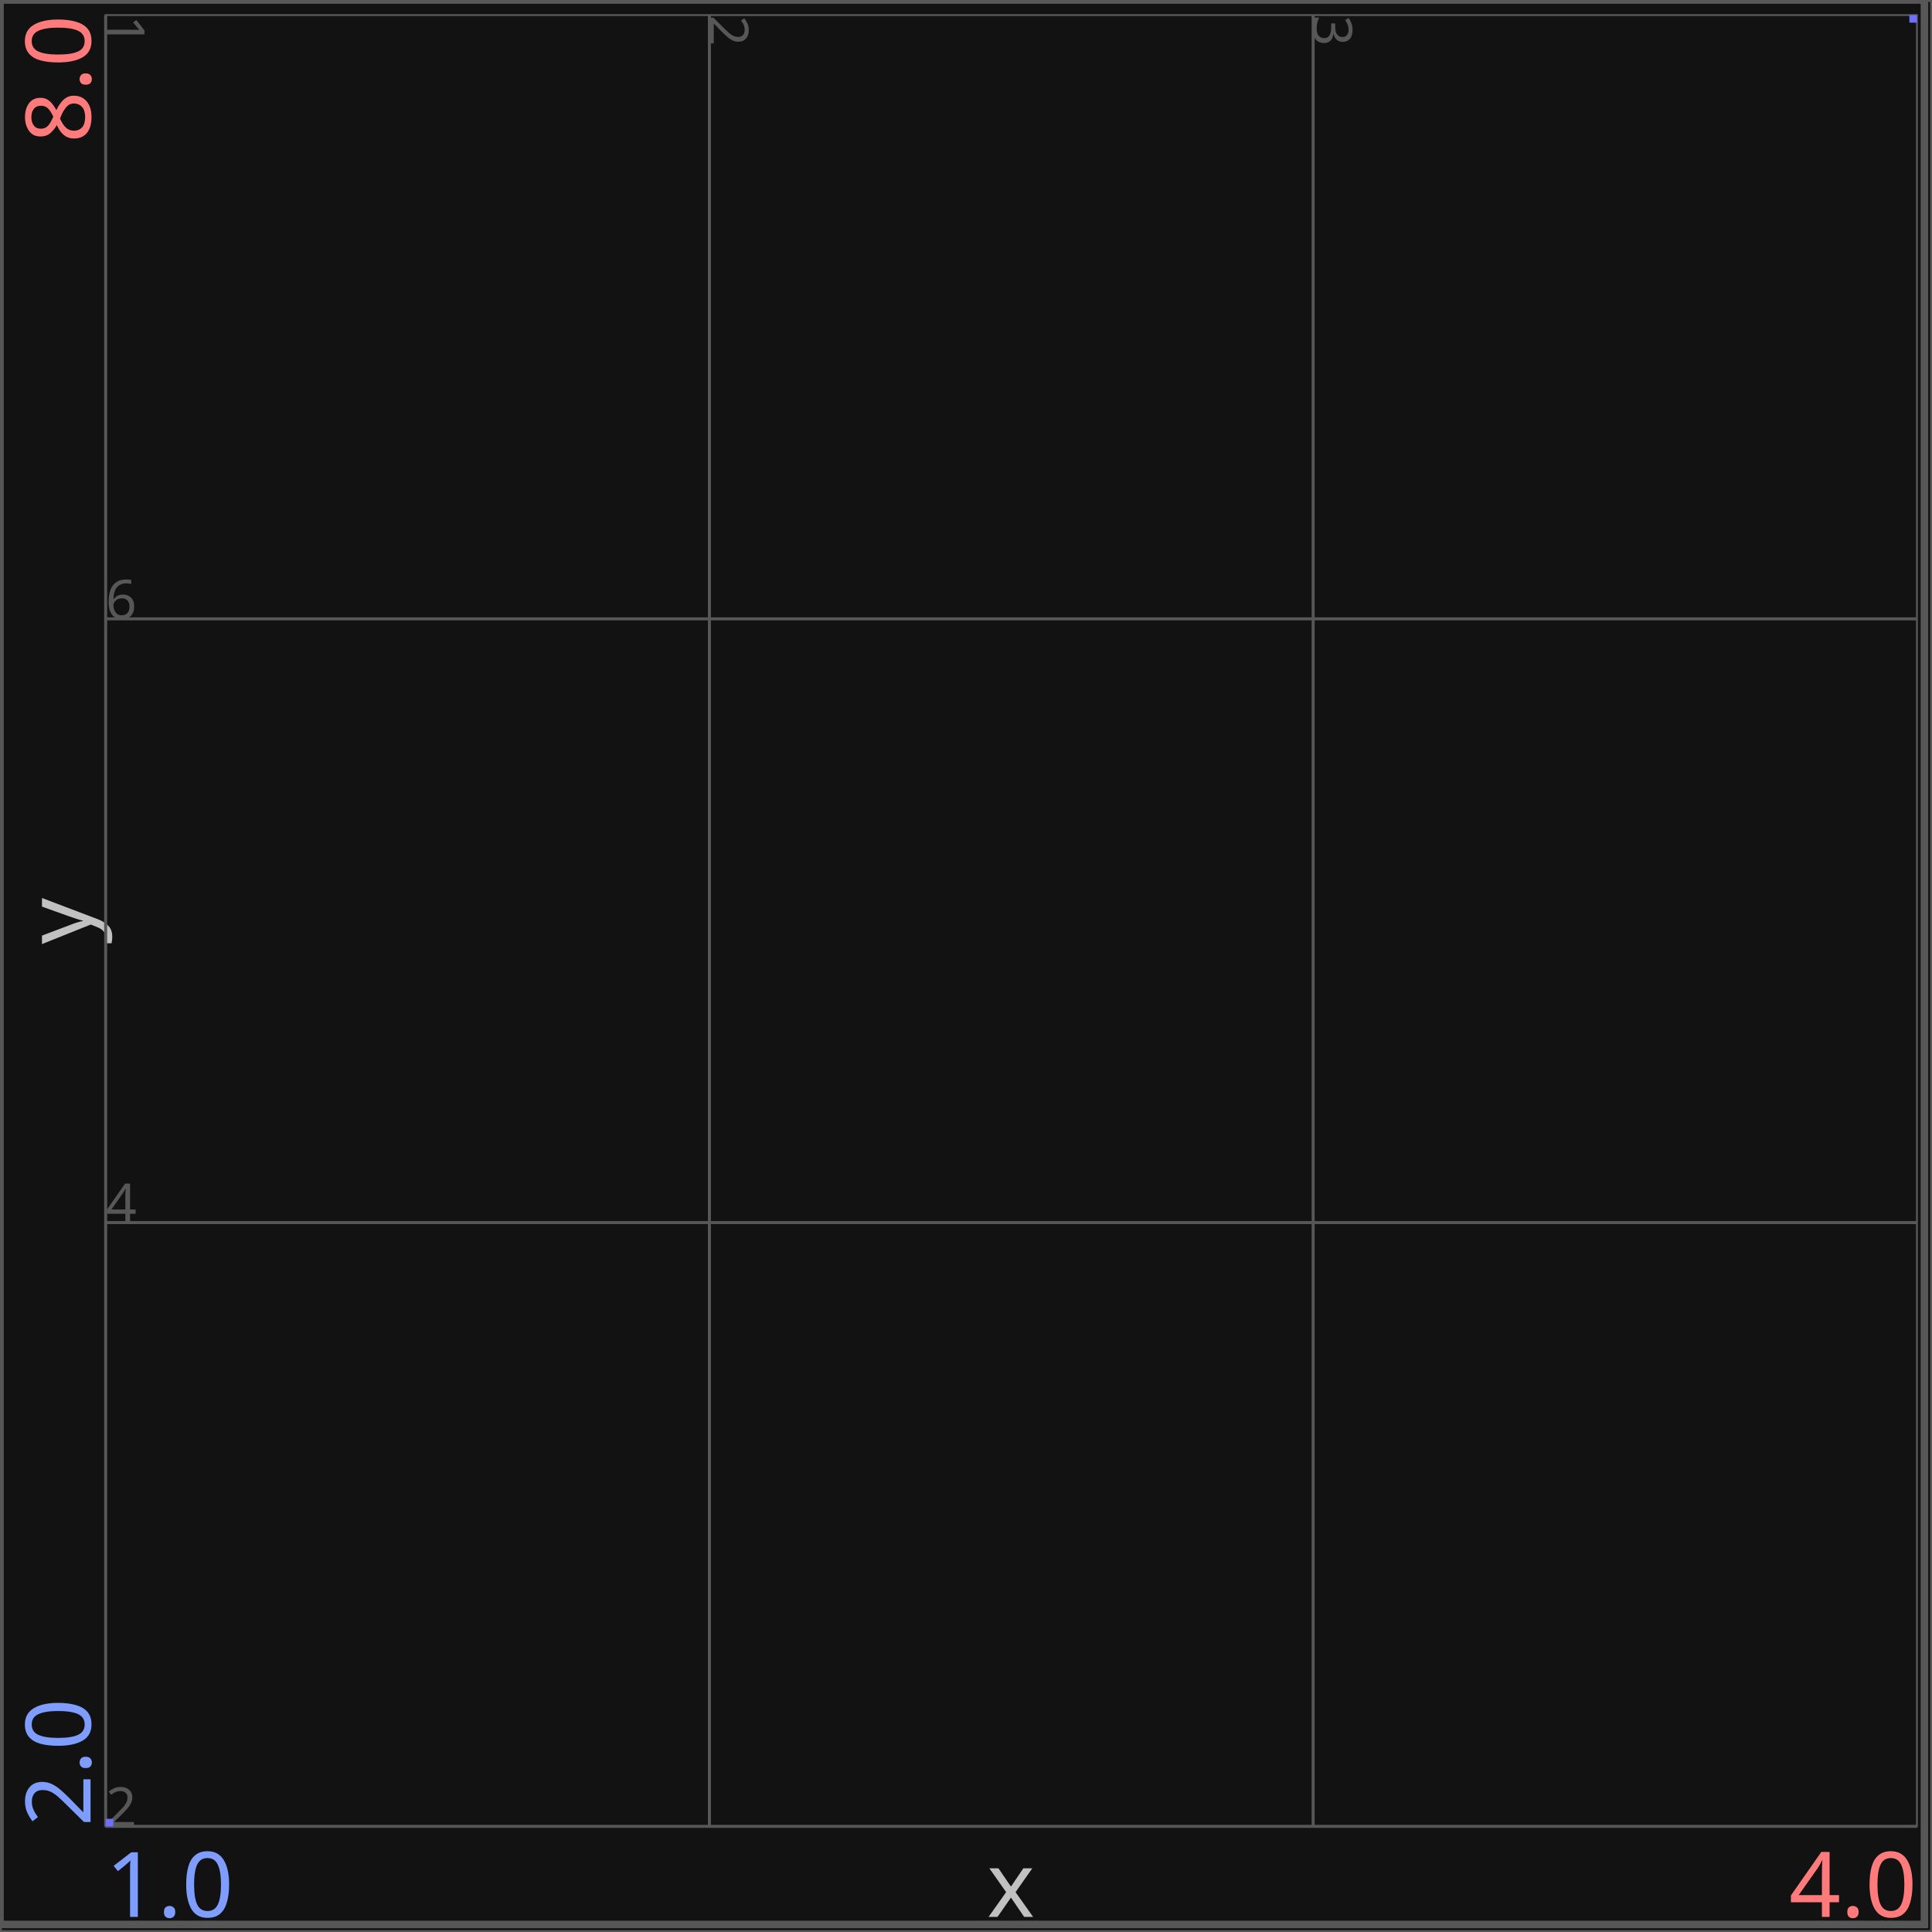
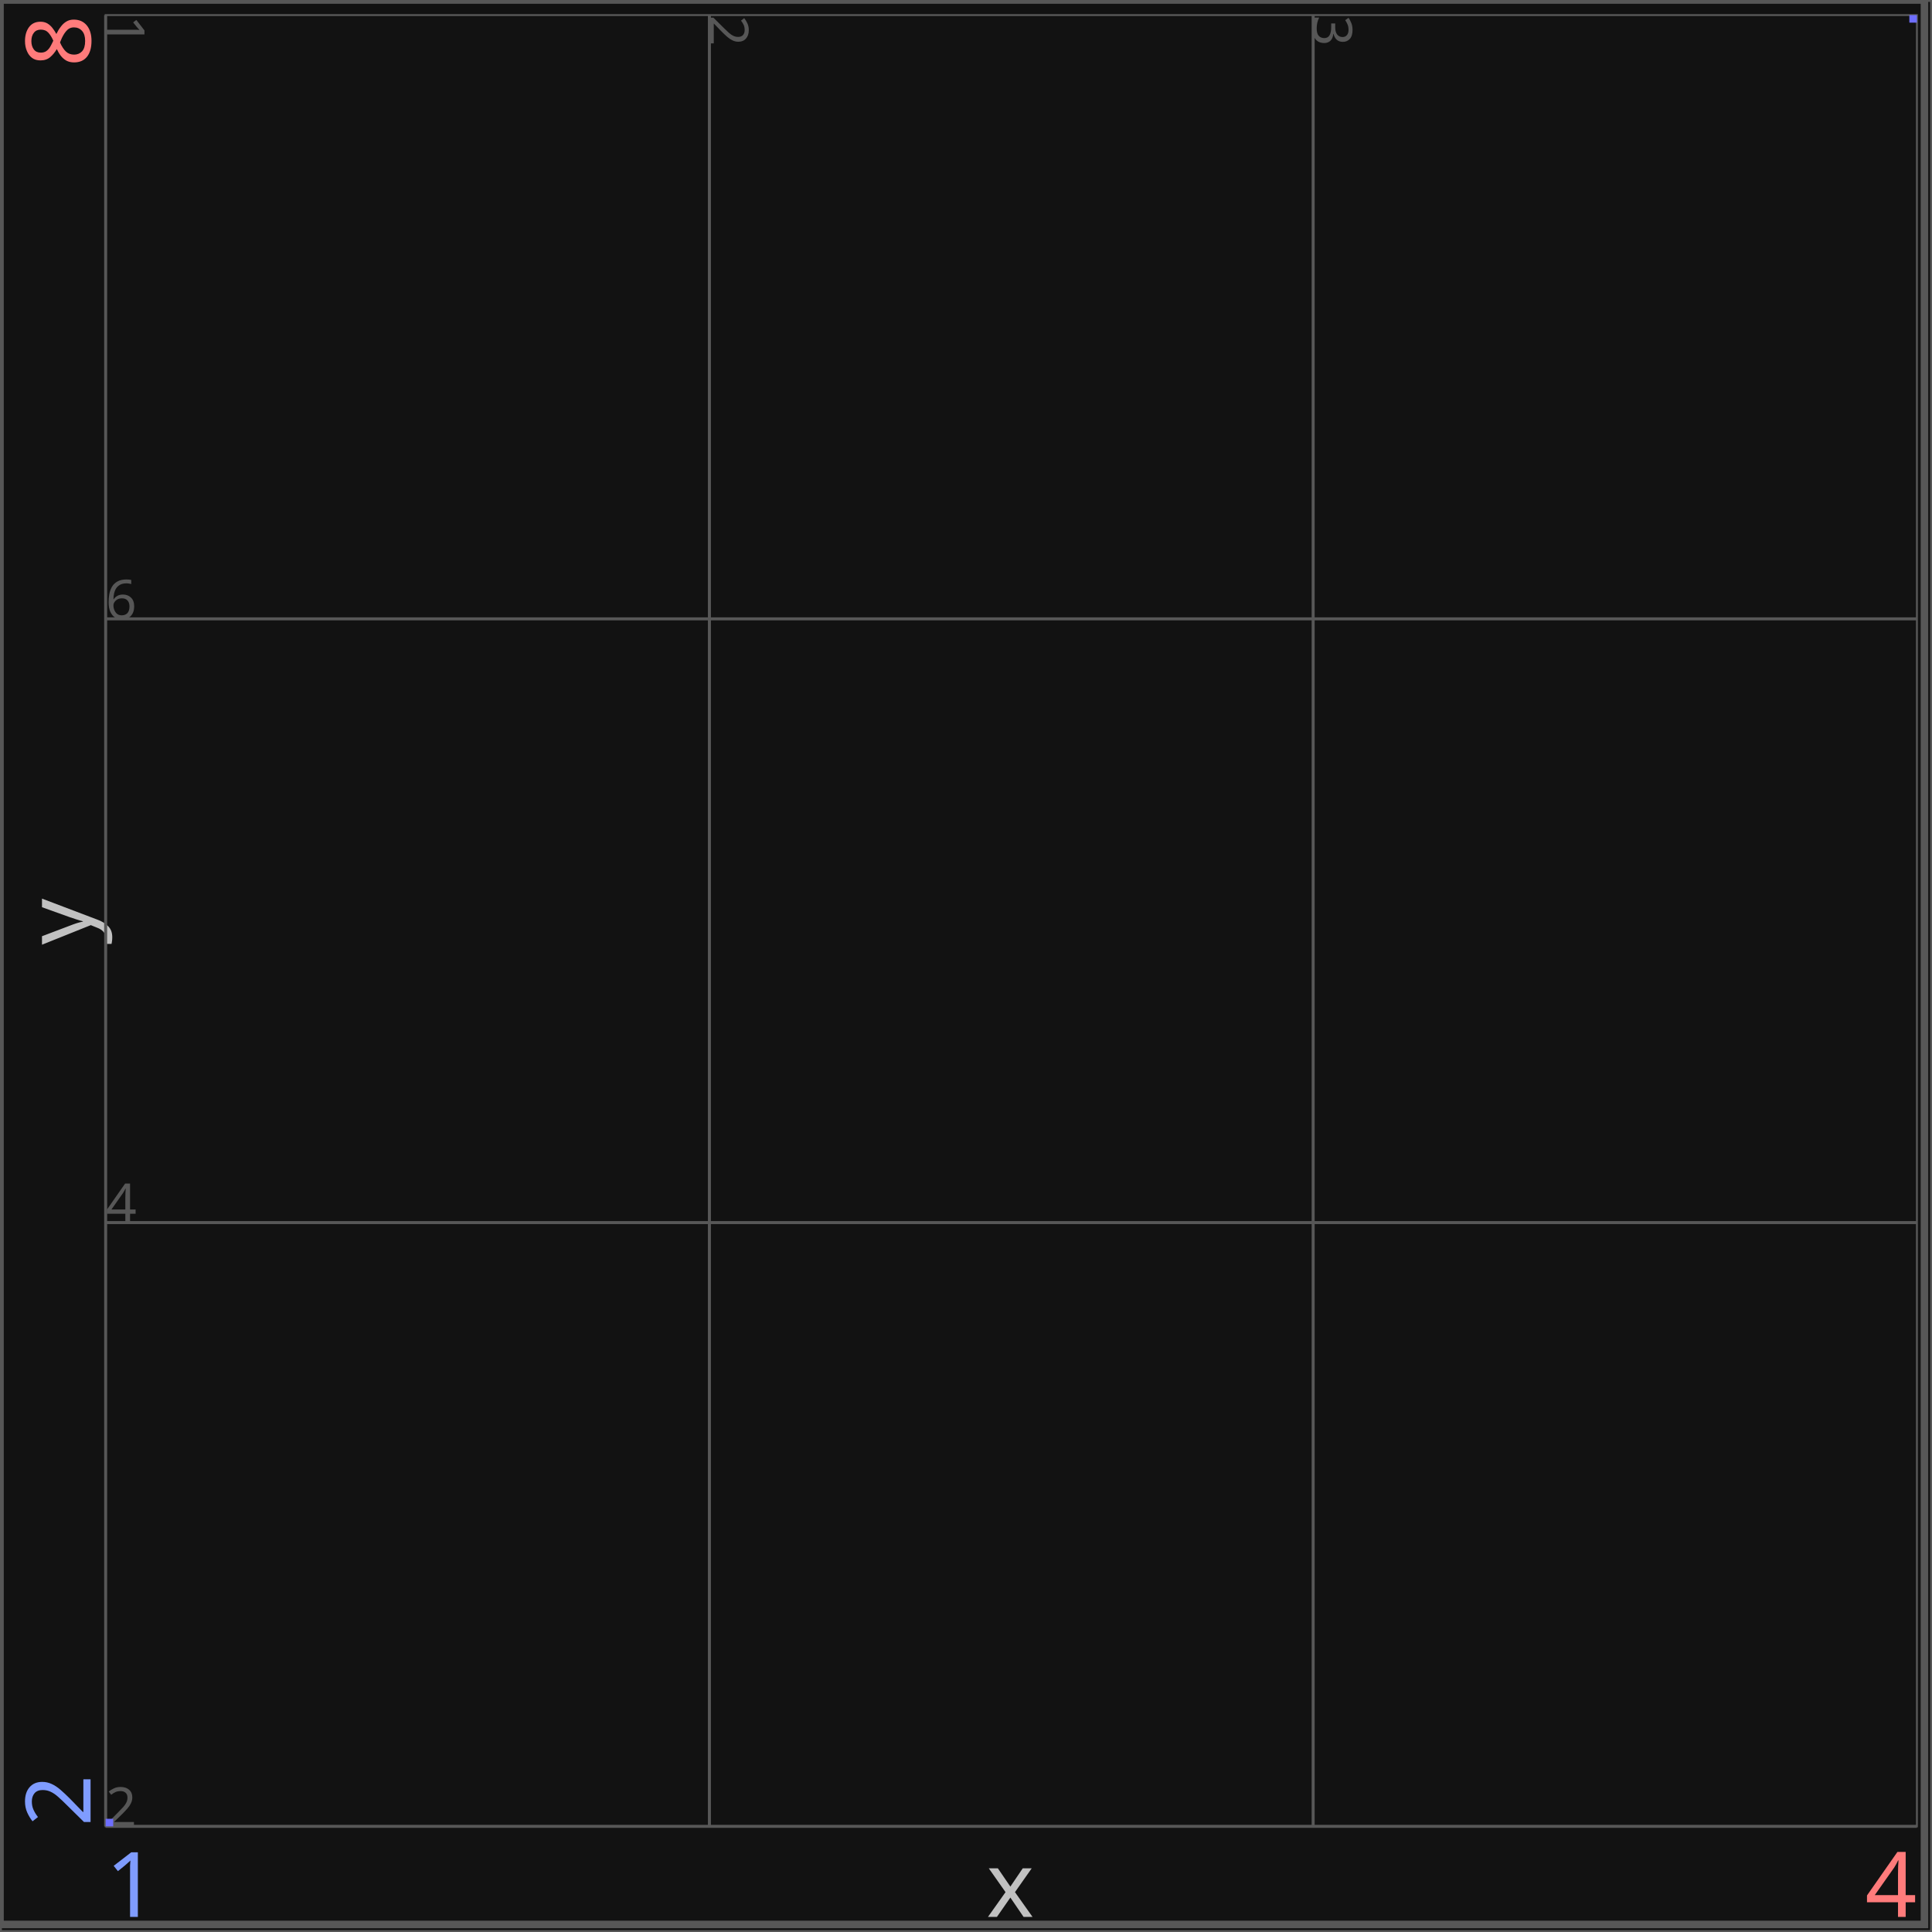
<svg xmlns="http://www.w3.org/2000/svg" id="smallp_TESTID" x="0" y="0" width="256" height="256" font-family="'Noto Sans', sans-serif">
  <rect width="256" height="256" x="0" y="0" fill="#121212" />
  <g transform="translate(0,0)">
    <svg id="xyp_TESTID" x="0" y="0" width="256" height="256" font-family="'Noto Sans', sans-serif">
      <defs>
        <clipPath id="plotClip-TESTID">
          <rect x="13" y="1" width="242" height="242" />
        </clipPath>
      </defs>
      <style> .rect-group-TESTID rect { width: 1px; height: 1px; } </style>
      <rect x="0" y="0" width="256" height="256" fill="#121212" stroke="#121212" />
-       <text x="14" text-anchor="start" y="254" font-family="'Noto Sans', sans-serif" fill="#7f9cff" font-size="12px">1.0</text>
-       <text x="133.944" text-anchor="middle" y="254" font-family="'Noto Sans', sans-serif" fill="#c1c1c1" font-size="12px">x</text>
-       <text x="254" text-anchor="end" y="254" font-family="'Noto Sans', sans-serif" fill="#ff7b7b" font-size="12px">4.0</text>
-       <text x="12" text-anchor="start" y="242" font-family="'Noto Sans', sans-serif" fill="#7f9cff" font-size="12px" transform="rotate(270,12,242)">2.0</text>
-       <text x="12" text-anchor="middle" y="122.056" font-family="'Noto Sans', sans-serif" fill="#c1c1c1" font-size="12px" transform="rotate(270,12,122.056)">y</text>
-       <text x="12" text-anchor="end" y="2" font-family="'Noto Sans', sans-serif" fill="#ff7b7b" font-size="12px" transform="rotate(270,12,2)">8.0</text>
+       <text x="14" text-anchor="start" y="254" font-family="'Noto Sans', sans-serif" fill="#7f9cff" font-size="12px">1</text>
+       <text x="133.864" text-anchor="middle" y="254" font-family="'Noto Sans', sans-serif" fill="#c1c1c1" font-size="12px">x</text>
+       <text x="254" text-anchor="end" y="254" font-family="'Noto Sans', sans-serif" fill="#ff7b7b" font-size="12px">4</text>
+       <text x="12" text-anchor="start" y="242" font-family="'Noto Sans', sans-serif" fill="#7f9cff" font-size="12px" transform="rotate(270,12,242)">2</text>
+       <text x="12" text-anchor="middle" y="122.136" font-family="'Noto Sans', sans-serif" fill="#c1c1c1" font-size="12px" transform="rotate(270,12,122.136)">y</text>
+       <text x="12" text-anchor="end" y="2" font-family="'Noto Sans', sans-serif" fill="#ff7b7b" font-size="12px" transform="rotate(270,12,2)">8</text>
      <line x1="14.0" y1="2" x2="14.0" y2="242" stroke="#575757" stroke-width="0.4" />
      <text x="14.0" text-anchor="start" y="2" font-family="'Noto Sans', sans-serif" fill="#575757" font-size="7.2px" transform="rotate(90,14.0,2)">1</text>
      <line x1="94.0" y1="2" x2="94.0" y2="242" stroke="#575757" stroke-width="0.4" />
      <text x="94.0" text-anchor="start" y="2" font-family="'Noto Sans', sans-serif" fill="#575757" font-size="7.2px" transform="rotate(90,94.0,2)">2</text>
      <line x1="174.0" y1="2" x2="174.0" y2="242" stroke="#575757" stroke-width="0.4" />
      <text x="174.0" text-anchor="start" y="2" font-family="'Noto Sans', sans-serif" fill="#575757" font-size="7.2px" transform="rotate(90,174.0,2)">3</text>
      <line x1="14" y1="242.0" x2="254" y2="242.0" stroke="#575757" stroke-width="0.4" />
      <text x="14" text-anchor="start" y="242.0" font-family="'Noto Sans', sans-serif" fill="#575757" font-size="7.2px">2</text>
      <line x1="14" y1="162.0" x2="254" y2="162.0" stroke="#575757" stroke-width="0.4" />
      <text x="14" text-anchor="start" y="162.0" font-family="'Noto Sans', sans-serif" fill="#575757" font-size="7.2px">4</text>
      <line x1="14" y1="82.0" x2="254" y2="82.0" stroke="#575757" stroke-width="0.4" />
      <text x="14" text-anchor="start" y="82.0" font-family="'Noto Sans', sans-serif" fill="#575757" font-size="7.2px">6</text>
      <rect x="14" y="2" width="240" height="240" stroke="#575757" fill="none" stroke-width="0.25" />
      <g class="rect-group-TESTID" stroke="none" fill="#6e6eff">
        <rect x="14" y="241" />
        <rect x="253" y="2" />
      </g>
      <rect x="0" y="0" width="255" height="255" fill="none" stroke="#575757" stroke-width="1" />
    </svg>
  </g>
  <rect width="256" height="256" x="0" y="0" fill="none" stroke="#575757" stroke-width="0.5" />
  <text x="128.0" text-anchor="middle" y="268" font-family="'Noto Sans', sans-serif" fill="#e6e6e6" font-size="12px">a</text>
  <g transform="translate(0,271)">
    <svg id="xyp_TESTID" x="0" y="0" width="256" height="256" font-family="'Noto Sans', sans-serif">
      <defs>
        <clipPath id="plotClip-TESTID">
          <rect x="13" y="1" width="242" height="242" />
        </clipPath>
      </defs>
      <style> .rect-group-TESTID rect { width: 1px; height: 1px; } </style>
      <rect x="0" y="0" width="256" height="256" fill="#121212" stroke="#121212" />
-       <text x="14" text-anchor="start" y="254" font-family="'Noto Sans', sans-serif" fill="#7f9cff" font-size="12px">2.0</text>
-       <text x="133.944" text-anchor="middle" y="254" font-family="'Noto Sans', sans-serif" fill="#c1c1c1" font-size="12px">x</text>
-       <text x="254" text-anchor="end" y="254" font-family="'Noto Sans', sans-serif" fill="#ff7b7b" font-size="12px">5.0</text>
-       <text x="12" text-anchor="start" y="242" font-family="'Noto Sans', sans-serif" fill="#7f9cff" font-size="12px" transform="rotate(270,12,242)">4.0</text>
-       <text x="12" text-anchor="middle" y="122.056" font-family="'Noto Sans', sans-serif" fill="#c1c1c1" font-size="12px" transform="rotate(270,12,122.056)">y</text>
-       <text x="12" text-anchor="end" y="2" font-family="'Noto Sans', sans-serif" fill="#ff7b7b" font-size="12px" transform="rotate(270,12,2)">5.0</text>
+       <text x="14" text-anchor="start" y="254" font-family="'Noto Sans', sans-serif" fill="#7f9cff" font-size="12px">2</text>
+       <text x="133.864" text-anchor="middle" y="254" font-family="'Noto Sans', sans-serif" fill="#c1c1c1" font-size="12px">x</text>
+       <text x="254" text-anchor="end" y="254" font-family="'Noto Sans', sans-serif" fill="#ff7b7b" font-size="12px">5</text>
+       <text x="12" text-anchor="start" y="242" font-family="'Noto Sans', sans-serif" fill="#7f9cff" font-size="12px" transform="rotate(270,12,242)">4</text>
+       <text x="12" text-anchor="middle" y="122.136" font-family="'Noto Sans', sans-serif" fill="#c1c1c1" font-size="12px" transform="rotate(270,12,122.136)">y</text>
+       <text x="12" text-anchor="end" y="2" font-family="'Noto Sans', sans-serif" fill="#ff7b7b" font-size="12px" transform="rotate(270,12,2)">5</text>
      <line x1="14.0" y1="2" x2="14.0" y2="242" stroke="#575757" stroke-width="0.4" />
      <text x="14.0" text-anchor="start" y="2" font-family="'Noto Sans', sans-serif" fill="#575757" font-size="7.2px" transform="rotate(90,14.0,2)">2</text>
      <line x1="94.0" y1="2" x2="94.0" y2="242" stroke="#575757" stroke-width="0.4" />
      <text x="94.0" text-anchor="start" y="2" font-family="'Noto Sans', sans-serif" fill="#575757" font-size="7.2px" transform="rotate(90,94.0,2)">3</text>
      <line x1="174.0" y1="2" x2="174.0" y2="242" stroke="#575757" stroke-width="0.4" />
      <text x="174.0" text-anchor="start" y="2" font-family="'Noto Sans', sans-serif" fill="#575757" font-size="7.2px" transform="rotate(90,174.0,2)">4</text>
      <line x1="14" y1="242.0" x2="254" y2="242.0" stroke="#575757" stroke-width="0.4" />
      <text x="14" text-anchor="start" y="242.0" font-family="'Noto Sans', sans-serif" fill="#575757" font-size="7.2px">4.0</text>
      <line x1="14" y1="194.0" x2="254" y2="194.0" stroke="#575757" stroke-width="0.4" />
      <text x="14" text-anchor="start" y="194.0" font-family="'Noto Sans', sans-serif" fill="#575757" font-size="7.2px">4.2</text>
      <line x1="14" y1="146.0" x2="254" y2="146.0" stroke="#575757" stroke-width="0.4" />
      <text x="14" text-anchor="start" y="146.0" font-family="'Noto Sans', sans-serif" fill="#575757" font-size="7.2px">4.4</text>
      <line x1="14" y1="98.0" x2="254" y2="98.0" stroke="#575757" stroke-width="0.4" />
      <text x="14" text-anchor="start" y="98.0" font-family="'Noto Sans', sans-serif" fill="#575757" font-size="7.2px">4.6</text>
      <line x1="14" y1="50.0" x2="254" y2="50.0" stroke="#575757" stroke-width="0.4" />
      <text x="14" text-anchor="start" y="50.0" font-family="'Noto Sans', sans-serif" fill="#575757" font-size="7.2px">4.8</text>
      <rect x="14" y="2" width="240" height="240" stroke="#575757" fill="none" stroke-width="0.25" />
      <g class="rect-group-TESTID" stroke="none" fill="#6e6eff">
        <rect x="14" y="241" />
        <rect x="253" y="2" />
      </g>
      <rect x="0" y="0" width="255" height="255" fill="none" stroke="#575757" stroke-width="1" />
    </svg>
  </g>
  <rect width="256" height="256" x="0" y="271" fill="none" stroke="#575757" stroke-width="0.5" />
  <text x="128.0" text-anchor="middle" y="539" font-family="'Noto Sans', sans-serif" fill="#e6e6e6" font-size="12px">b</text>
  <g transform="translate(0,542)">
    <svg id="xyp_TESTID" x="0" y="0" width="256" height="256" font-family="'Noto Sans', sans-serif">
      <defs>
        <clipPath id="plotClip-TESTID">
          <rect x="13" y="1" width="242" height="242" />
        </clipPath>
      </defs>
      <style> .rect-group-TESTID rect { width: 1px; height: 1px; } </style>
      <rect x="0" y="0" width="256" height="256" fill="#121212" stroke="#121212" />
-       <text x="14" text-anchor="start" y="254" font-family="'Noto Sans', sans-serif" fill="#7f9cff" font-size="12px">3.0</text>
-       <text x="133.944" text-anchor="middle" y="254" font-family="'Noto Sans', sans-serif" fill="#c1c1c1" font-size="12px">x</text>
-       <text x="254" text-anchor="end" y="254" font-family="'Noto Sans', sans-serif" fill="#ff7b7b" font-size="12px">6.0</text>
-       <text x="12" text-anchor="start" y="242" font-family="'Noto Sans', sans-serif" fill="#7f9cff" font-size="12px" transform="rotate(270,12,242)">1.0</text>
-       <text x="12" text-anchor="middle" y="122.056" font-family="'Noto Sans', sans-serif" fill="#c1c1c1" font-size="12px" transform="rotate(270,12,122.056)">y</text>
-       <text x="12" text-anchor="end" y="2" font-family="'Noto Sans', sans-serif" fill="#ff7b7b" font-size="12px" transform="rotate(270,12,2)">7.0</text>
+       <text x="14" text-anchor="start" y="254" font-family="'Noto Sans', sans-serif" fill="#7f9cff" font-size="12px">3</text>
+       <text x="133.864" text-anchor="middle" y="254" font-family="'Noto Sans', sans-serif" fill="#c1c1c1" font-size="12px">x</text>
+       <text x="254" text-anchor="end" y="254" font-family="'Noto Sans', sans-serif" fill="#ff7b7b" font-size="12px">6</text>
+       <text x="12" text-anchor="start" y="242" font-family="'Noto Sans', sans-serif" fill="#7f9cff" font-size="12px" transform="rotate(270,12,242)">1</text>
+       <text x="12" text-anchor="middle" y="122.136" font-family="'Noto Sans', sans-serif" fill="#c1c1c1" font-size="12px" transform="rotate(270,12,122.136)">y</text>
+       <text x="12" text-anchor="end" y="2" font-family="'Noto Sans', sans-serif" fill="#ff7b7b" font-size="12px" transform="rotate(270,12,2)">7</text>
      <line x1="14.0" y1="2" x2="14.0" y2="242" stroke="#575757" stroke-width="0.4" />
      <text x="14.0" text-anchor="start" y="2" font-family="'Noto Sans', sans-serif" fill="#575757" font-size="7.2px" transform="rotate(90,14.0,2)">3</text>
      <line x1="94.0" y1="2" x2="94.0" y2="242" stroke="#575757" stroke-width="0.4" />
      <text x="94.0" text-anchor="start" y="2" font-family="'Noto Sans', sans-serif" fill="#575757" font-size="7.2px" transform="rotate(90,94.0,2)">4</text>
      <line x1="174.0" y1="2" x2="174.0" y2="242" stroke="#575757" stroke-width="0.4" />
      <text x="174.0" text-anchor="start" y="2" font-family="'Noto Sans', sans-serif" fill="#575757" font-size="7.2px" transform="rotate(90,174.0,2)">5</text>
      <line x1="14" y1="202.0" x2="254" y2="202.0" stroke="#575757" stroke-width="0.4" />
      <text x="14" text-anchor="start" y="202.0" font-family="'Noto Sans', sans-serif" fill="#575757" font-size="7.2px">2</text>
      <line x1="14" y1="122.0" x2="254" y2="122.0" stroke="#575757" stroke-width="0.4" />
      <text x="14" text-anchor="start" y="122.0" font-family="'Noto Sans', sans-serif" fill="#575757" font-size="7.2px">4</text>
      <line x1="14" y1="42.0" x2="254" y2="42.0" stroke="#575757" stroke-width="0.4" />
      <text x="14" text-anchor="start" y="42.0" font-family="'Noto Sans', sans-serif" fill="#575757" font-size="7.2px">6</text>
      <rect x="14" y="2" width="240" height="240" stroke="#575757" fill="none" stroke-width="0.25" />
      <g class="rect-group-TESTID" stroke="none" fill="#6e6eff">
        <rect x="14" y="241" />
        <rect x="253" y="2" />
      </g>
      <rect x="0" y="0" width="255" height="255" fill="none" stroke="#575757" stroke-width="1" />
    </svg>
  </g>
  <rect width="256" height="256" x="0" y="542" fill="none" stroke="#575757" stroke-width="0.5" />
  <text x="128.0" text-anchor="middle" y="810" font-family="'Noto Sans', sans-serif" fill="#e6e6e6" font-size="12px">c</text>
  <g transform="translate(0,813)">
    <svg id="xyp_TESTID" x="0" y="0" width="256" height="256" font-family="'Noto Sans', sans-serif">
      <defs>
        <clipPath id="plotClip-TESTID">
          <rect x="13" y="1" width="242" height="242" />
        </clipPath>
      </defs>
      <style> .rect-group-TESTID rect { width: 1px; height: 1px; } </style>
      <rect x="0" y="0" width="256" height="256" fill="#121212" stroke="#121212" />
-       <text x="14" text-anchor="start" y="254" font-family="'Noto Sans', sans-serif" fill="#7f9cff" font-size="12px">7.0</text>
-       <text x="133.944" text-anchor="middle" y="254" font-family="'Noto Sans', sans-serif" fill="#c1c1c1" font-size="12px">x</text>
-       <text x="254" text-anchor="end" y="254" font-family="'Noto Sans', sans-serif" fill="#ff7b7b" font-size="12px">8.0</text>
-       <text x="12" text-anchor="start" y="242" font-family="'Noto Sans', sans-serif" fill="#7f9cff" font-size="12px" transform="rotate(270,12,242)">3.0</text>
-       <text x="12" text-anchor="middle" y="122.056" font-family="'Noto Sans', sans-serif" fill="#c1c1c1" font-size="12px" transform="rotate(270,12,122.056)">y</text>
-       <text x="12" text-anchor="end" y="2" font-family="'Noto Sans', sans-serif" fill="#ff7b7b" font-size="12px" transform="rotate(270,12,2)">4.0</text>
+       <text x="14" text-anchor="start" y="254" font-family="'Noto Sans', sans-serif" fill="#7f9cff" font-size="12px">7</text>
+       <text x="133.864" text-anchor="middle" y="254" font-family="'Noto Sans', sans-serif" fill="#c1c1c1" font-size="12px">x</text>
+       <text x="254" text-anchor="end" y="254" font-family="'Noto Sans', sans-serif" fill="#ff7b7b" font-size="12px">8</text>
+       <text x="12" text-anchor="start" y="242" font-family="'Noto Sans', sans-serif" fill="#7f9cff" font-size="12px" transform="rotate(270,12,242)">3</text>
+       <text x="12" text-anchor="middle" y="122.136" font-family="'Noto Sans', sans-serif" fill="#c1c1c1" font-size="12px" transform="rotate(270,12,122.136)">y</text>
+       <text x="12" text-anchor="end" y="2" font-family="'Noto Sans', sans-serif" fill="#ff7b7b" font-size="12px" transform="rotate(270,12,2)">4</text>
      <line x1="14.0" y1="2" x2="14.0" y2="242" stroke="#575757" stroke-width="0.4" />
      <text x="14.0" text-anchor="start" y="2" font-family="'Noto Sans', sans-serif" fill="#575757" font-size="7.2px" transform="rotate(90,14.0,2)">7.0</text>
      <line x1="62.0" y1="2" x2="62.0" y2="242" stroke="#575757" stroke-width="0.4" />
      <text x="62.0" text-anchor="start" y="2" font-family="'Noto Sans', sans-serif" fill="#575757" font-size="7.2px" transform="rotate(90,62.0,2)">7.2</text>
      <line x1="110.0" y1="2" x2="110.0" y2="242" stroke="#575757" stroke-width="0.4" />
      <text x="110.0" text-anchor="start" y="2" font-family="'Noto Sans', sans-serif" fill="#575757" font-size="7.2px" transform="rotate(90,110.0,2)">7.4</text>
      <line x1="158.0" y1="2" x2="158.0" y2="242" stroke="#575757" stroke-width="0.4" />
      <text x="158.0" text-anchor="start" y="2" font-family="'Noto Sans', sans-serif" fill="#575757" font-size="7.2px" transform="rotate(90,158.0,2)">7.6</text>
      <line x1="206.0" y1="2" x2="206.0" y2="242" stroke="#575757" stroke-width="0.4" />
      <text x="206.0" text-anchor="start" y="2" font-family="'Noto Sans', sans-serif" fill="#575757" font-size="7.2px" transform="rotate(90,206.0,2)">7.8</text>
      <line x1="14" y1="242.0" x2="254" y2="242.0" stroke="#575757" stroke-width="0.4" />
      <text x="14" text-anchor="start" y="242.0" font-family="'Noto Sans', sans-serif" fill="#575757" font-size="7.2px">3.0</text>
      <line x1="14" y1="194.0" x2="254" y2="194.0" stroke="#575757" stroke-width="0.4" />
      <text x="14" text-anchor="start" y="194.0" font-family="'Noto Sans', sans-serif" fill="#575757" font-size="7.2px">3.2</text>
      <line x1="14" y1="146.0" x2="254" y2="146.0" stroke="#575757" stroke-width="0.4" />
      <text x="14" text-anchor="start" y="146.0" font-family="'Noto Sans', sans-serif" fill="#575757" font-size="7.2px">3.4</text>
      <line x1="14" y1="98.0" x2="254" y2="98.0" stroke="#575757" stroke-width="0.4" />
      <text x="14" text-anchor="start" y="98.0" font-family="'Noto Sans', sans-serif" fill="#575757" font-size="7.2px">3.6</text>
      <line x1="14" y1="50.0" x2="254" y2="50.0" stroke="#575757" stroke-width="0.4" />
      <text x="14" text-anchor="start" y="50.0" font-family="'Noto Sans', sans-serif" fill="#575757" font-size="7.2px">3.8</text>
      <rect x="14" y="2" width="240" height="240" stroke="#575757" fill="none" stroke-width="0.25" />
      <g class="rect-group-TESTID" stroke="none" fill="#6e6eff">
        <rect x="14" y="241" />
      </g>
      <rect x="0" y="0" width="255" height="255" fill="none" stroke="#575757" stroke-width="1" />
    </svg>
  </g>
  <rect width="256" height="256" x="0" y="813" fill="none" stroke="#575757" stroke-width="0.5" />
  <text x="128.0" text-anchor="middle" y="1081" font-family="'Noto Sans', sans-serif" fill="#e6e6e6" font-size="12px">d</text>
  <g transform="translate(0,1084)">
    <svg id="xyp_TESTID" x="0" y="0" width="256" height="256" font-family="'Noto Sans', sans-serif">
      <defs>
        <clipPath id="plotClip-TESTID">
          <rect x="13" y="1" width="242" height="242" />
        </clipPath>
      </defs>
      <style> .rect-group-TESTID rect { width: 1px; height: 1px; } </style>
      <rect x="0" y="0" width="256" height="256" fill="#121212" stroke="#121212" />
-       <text x="14" text-anchor="start" y="254" font-family="'Noto Sans', sans-serif" fill="#7f9cff" font-size="12px">8.0</text>
-       <text x="133.944" text-anchor="middle" y="254" font-family="'Noto Sans', sans-serif" fill="#c1c1c1" font-size="12px">x</text>
-       <text x="254" text-anchor="end" y="254" font-family="'Noto Sans', sans-serif" fill="#ff7b7b" font-size="12px">9.0</text>
-       <text x="12" text-anchor="start" y="242" font-family="'Noto Sans', sans-serif" fill="#7f9cff" font-size="12px" transform="rotate(270,12,242)">6.0</text>
-       <text x="12" text-anchor="middle" y="122.056" font-family="'Noto Sans', sans-serif" fill="#c1c1c1" font-size="12px" transform="rotate(270,12,122.056)">y</text>
-       <text x="12" text-anchor="end" y="2" font-family="'Noto Sans', sans-serif" fill="#ff7b7b" font-size="12px" transform="rotate(270,12,2)">7.0</text>
+       <text x="14" text-anchor="start" y="254" font-family="'Noto Sans', sans-serif" fill="#7f9cff" font-size="12px">8</text>
+       <text x="133.864" text-anchor="middle" y="254" font-family="'Noto Sans', sans-serif" fill="#c1c1c1" font-size="12px">x</text>
+       <text x="254" text-anchor="end" y="254" font-family="'Noto Sans', sans-serif" fill="#ff7b7b" font-size="12px">9</text>
+       <text x="12" text-anchor="start" y="242" font-family="'Noto Sans', sans-serif" fill="#7f9cff" font-size="12px" transform="rotate(270,12,242)">6</text>
+       <text x="12" text-anchor="middle" y="122.136" font-family="'Noto Sans', sans-serif" fill="#c1c1c1" font-size="12px" transform="rotate(270,12,122.136)">y</text>
+       <text x="12" text-anchor="end" y="2" font-family="'Noto Sans', sans-serif" fill="#ff7b7b" font-size="12px" transform="rotate(270,12,2)">7</text>
      <line x1="14.0" y1="2" x2="14.0" y2="242" stroke="#575757" stroke-width="0.4" />
      <text x="14.0" text-anchor="start" y="2" font-family="'Noto Sans', sans-serif" fill="#575757" font-size="7.2px" transform="rotate(90,14.0,2)">8.0</text>
      <line x1="62.0" y1="2" x2="62.0" y2="242" stroke="#575757" stroke-width="0.4" />
      <text x="62.0" text-anchor="start" y="2" font-family="'Noto Sans', sans-serif" fill="#575757" font-size="7.2px" transform="rotate(90,62.0,2)">8.2</text>
      <line x1="110.0" y1="2" x2="110.0" y2="242" stroke="#575757" stroke-width="0.4" />
      <text x="110.0" text-anchor="start" y="2" font-family="'Noto Sans', sans-serif" fill="#575757" font-size="7.2px" transform="rotate(90,110.0,2)">8.4</text>
      <line x1="158.0" y1="2" x2="158.0" y2="242" stroke="#575757" stroke-width="0.4" />
      <text x="158.0" text-anchor="start" y="2" font-family="'Noto Sans', sans-serif" fill="#575757" font-size="7.2px" transform="rotate(90,158.0,2)">8.6</text>
      <line x1="206.0" y1="2" x2="206.0" y2="242" stroke="#575757" stroke-width="0.4" />
      <text x="206.0" text-anchor="start" y="2" font-family="'Noto Sans', sans-serif" fill="#575757" font-size="7.2px" transform="rotate(90,206.0,2)">8.8</text>
      <line x1="254.0" y1="2" x2="254.0" y2="242" stroke="#575757" stroke-width="0.4" />
      <text x="254.0" text-anchor="start" y="2" font-family="'Noto Sans', sans-serif" fill="#575757" font-size="7.2px" transform="rotate(90,254.0,2)">9.0</text>
      <line x1="14" y1="242.0" x2="254" y2="242.0" stroke="#575757" stroke-width="0.4" />
      <text x="14" text-anchor="start" y="242.0" font-family="'Noto Sans', sans-serif" fill="#575757" font-size="7.2px">6.0</text>
      <line x1="14" y1="194.0" x2="254" y2="194.0" stroke="#575757" stroke-width="0.4" />
      <text x="14" text-anchor="start" y="194.0" font-family="'Noto Sans', sans-serif" fill="#575757" font-size="7.2px">6.2</text>
      <line x1="14" y1="146.0" x2="254" y2="146.0" stroke="#575757" stroke-width="0.4" />
      <text x="14" text-anchor="start" y="146.0" font-family="'Noto Sans', sans-serif" fill="#575757" font-size="7.2px">6.4</text>
      <line x1="14" y1="98.0" x2="254" y2="98.0" stroke="#575757" stroke-width="0.4" />
      <text x="14" text-anchor="start" y="98.0" font-family="'Noto Sans', sans-serif" fill="#575757" font-size="7.2px">6.6</text>
      <line x1="14" y1="50.0" x2="254" y2="50.0" stroke="#575757" stroke-width="0.4" />
      <text x="14" text-anchor="start" y="50.0" font-family="'Noto Sans', sans-serif" fill="#575757" font-size="7.2px">6.8</text>
      <rect x="14" y="2" width="240" height="240" stroke="#575757" fill="none" stroke-width="0.25" />
      <g class="rect-group-TESTID" stroke="none" fill="#6e6eff">
        <rect x="14" y="241" />
      </g>
      <rect x="0" y="0" width="255" height="255" fill="none" stroke="#575757" stroke-width="1" />
    </svg>
  </g>
  <rect width="256" height="256" x="0" y="1084" fill="none" stroke="#575757" stroke-width="0.5" />
  <text x="128.0" text-anchor="middle" y="1352" font-family="'Noto Sans', sans-serif" fill="#e6e6e6" font-size="12px">Remainder</text>
</svg>
